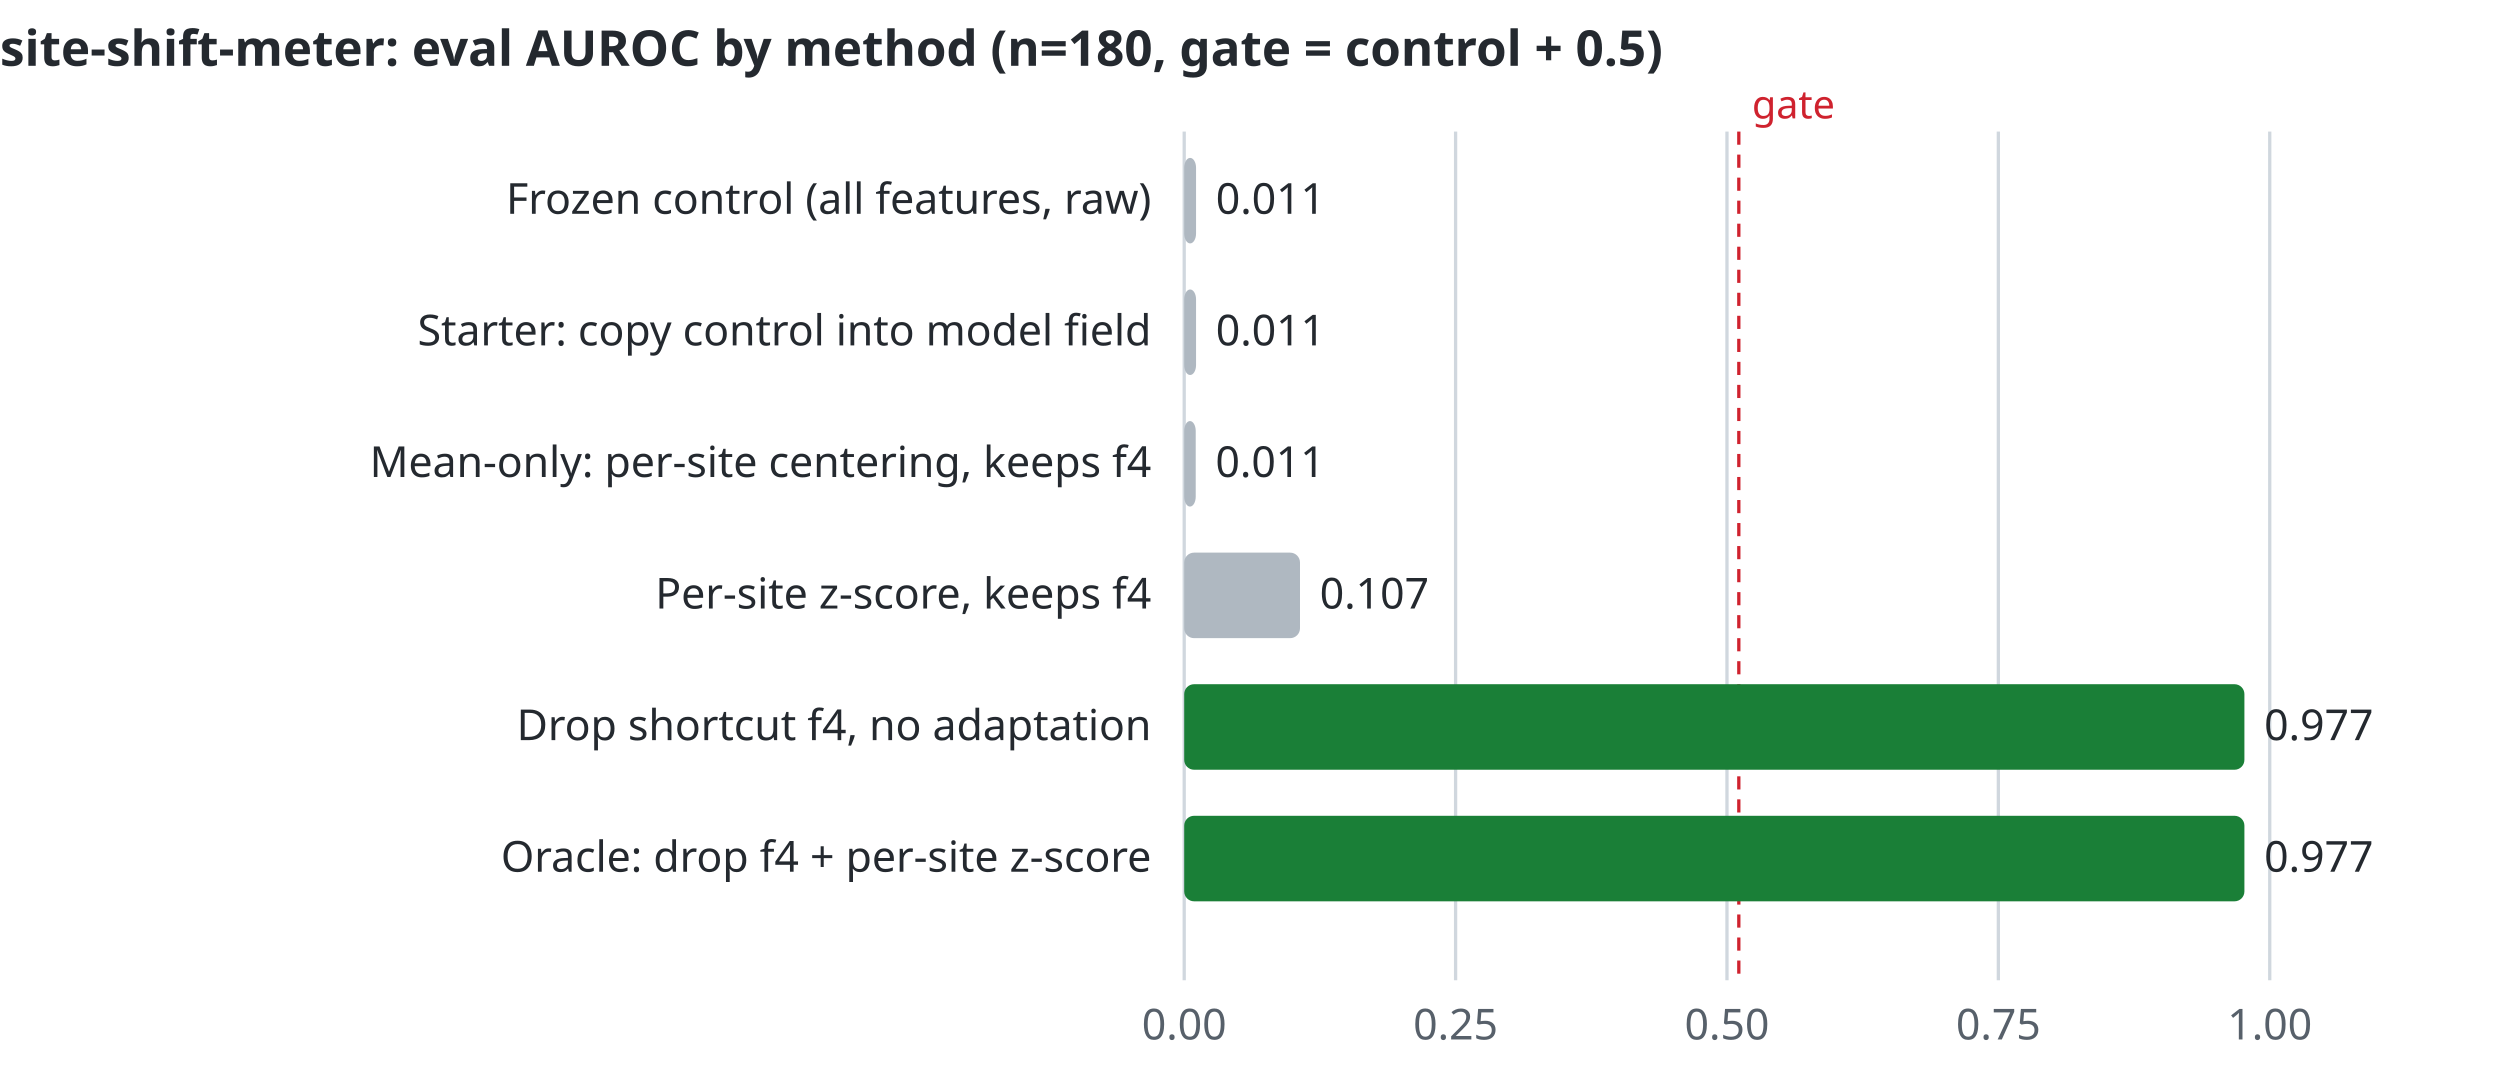
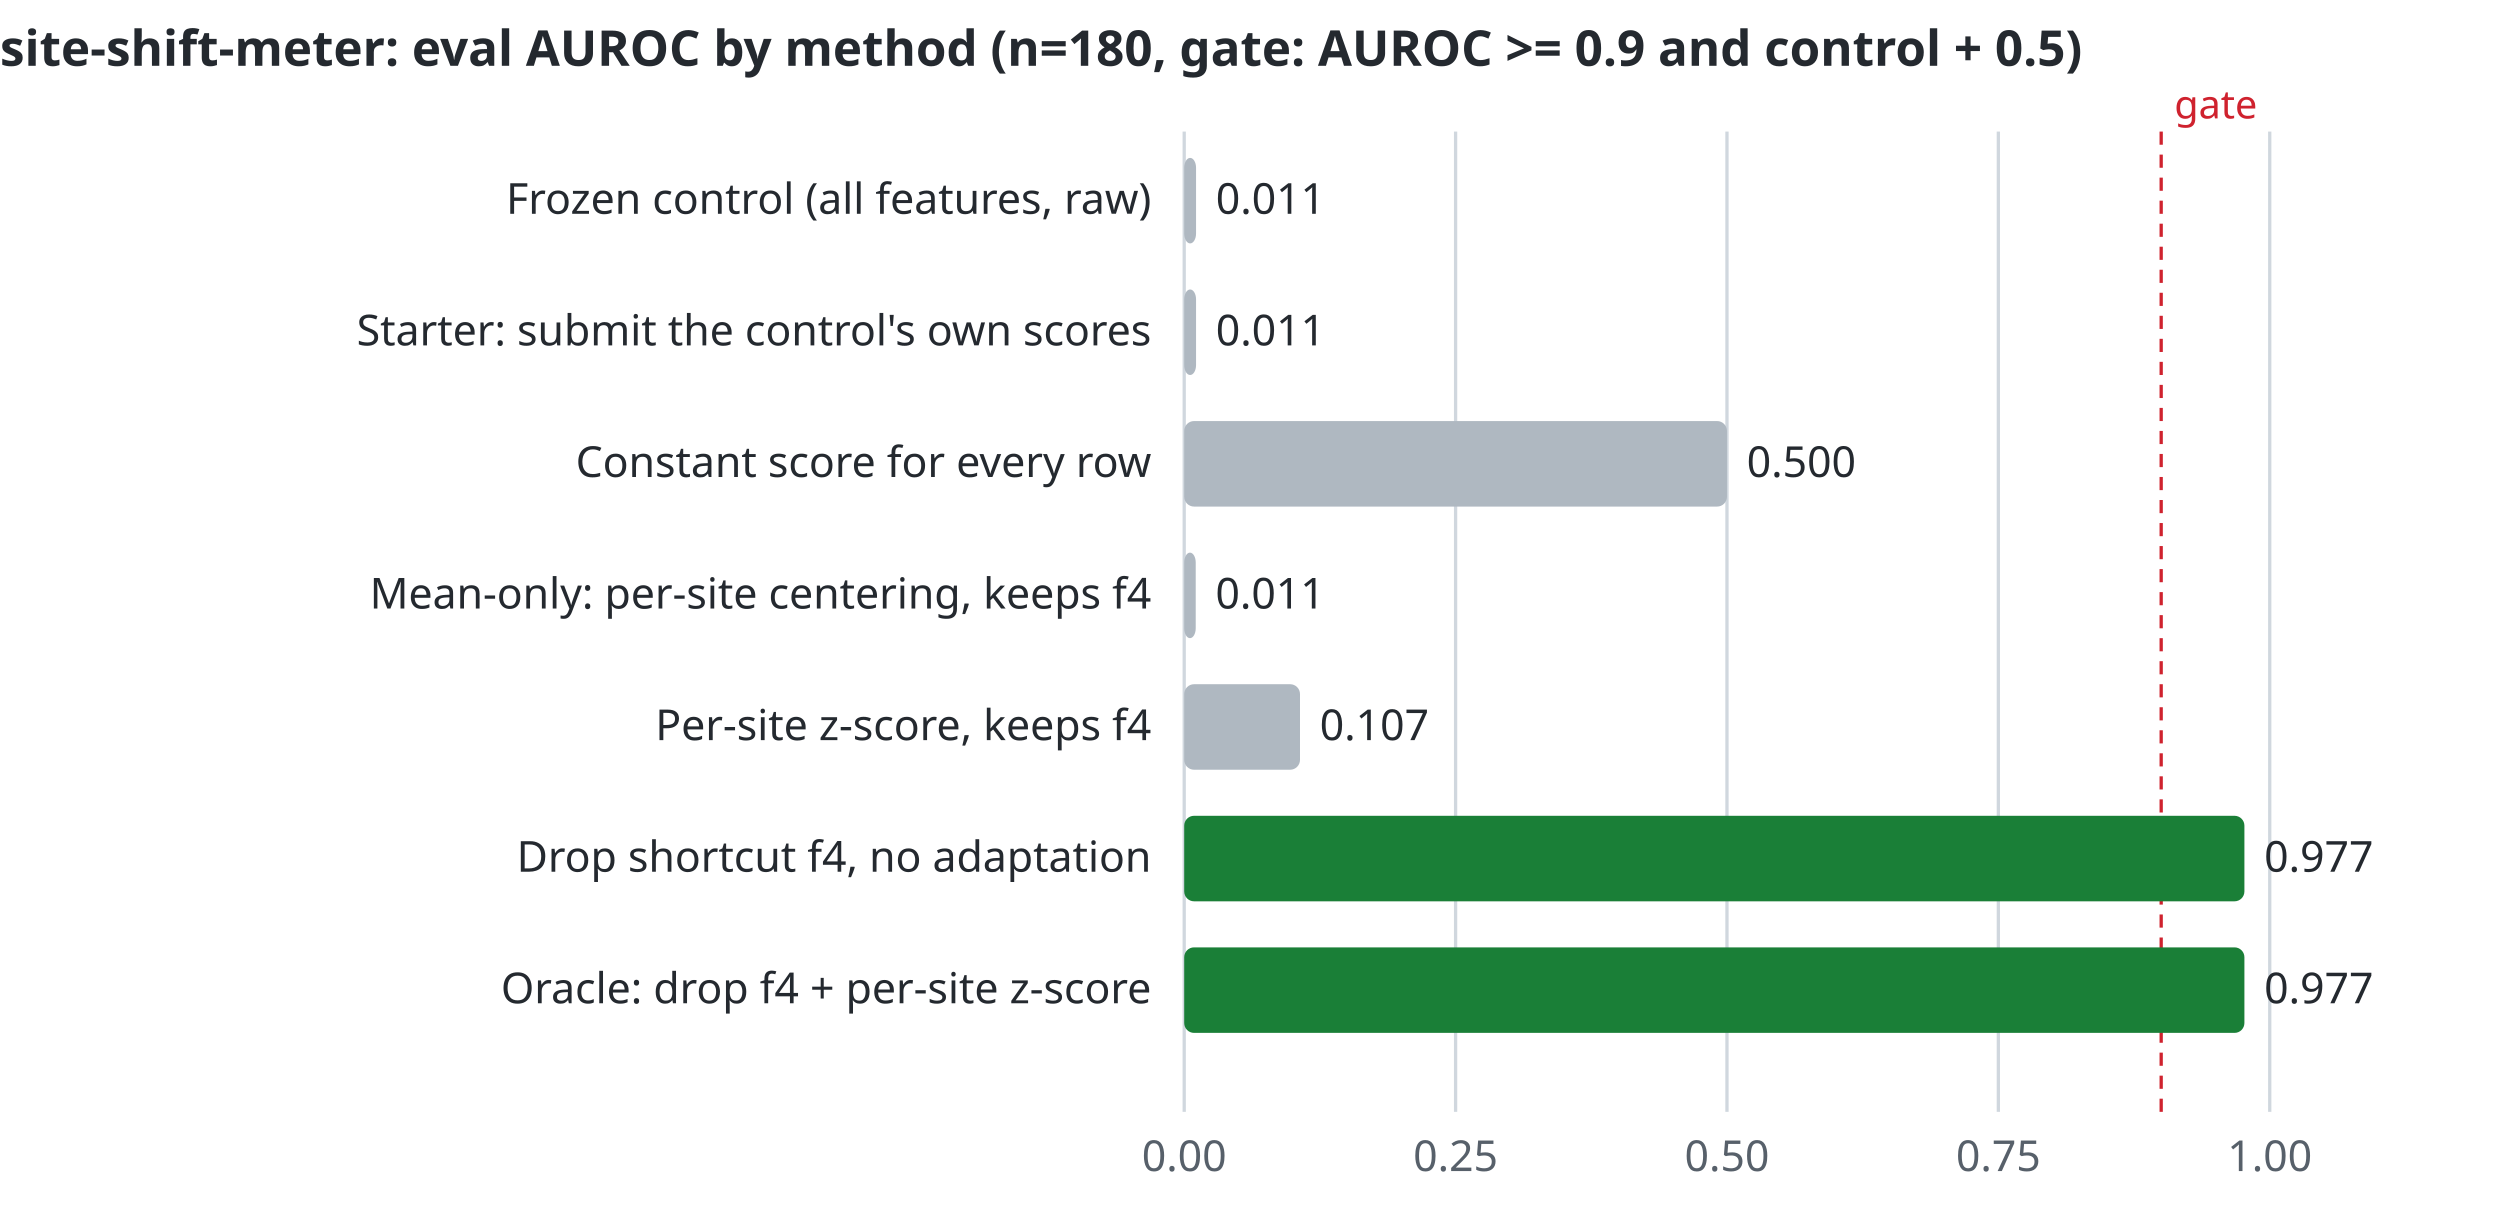
- <svg xmlns="http://www.w3.org/2000/svg" viewBox="0 0 760 328" width="760" height="328" font-family="ui-sans-serif,system-ui,sans-serif" font-size="13">
+ <svg xmlns="http://www.w3.org/2000/svg" viewBox="0 0 760 368" width="760" height="368" font-family="ui-sans-serif,system-ui,sans-serif" font-size="13">
  <style>.t{fill:#24292f}.m{fill:#57606a}.pass{fill:#1a7f37}.fail{fill:#afb8c1}.ax{stroke:#d0d7de}@media (prefers-color-scheme:dark){.t{fill:#e6edf3}.m{fill:#9198a1}.pass{fill:#3fb950}.fail{fill:#484f58}.ax{stroke:#30363d}}</style>
-   <text class="t" x="0" y="20" font-weight="600" font-size="15">site-shift-meter: eval AUROC by method (n=180, gate = control + 0.5)</text>
-   <line class="ax" x1="360.0" y1="40" x2="360.0" y2="298" />
-   <text class="m" x="360.0" y="316" text-anchor="middle">0.00</text>
-   <line class="ax" x1="442.5" y1="40" x2="442.5" y2="298" />
-   <text class="m" x="442.5" y="316" text-anchor="middle">0.25</text>
-   <line class="ax" x1="525.0" y1="40" x2="525.0" y2="298" />
-   <text class="m" x="525.0" y="316" text-anchor="middle">0.50</text>
-   <line class="ax" x1="607.5" y1="40" x2="607.5" y2="298" />
-   <text class="m" x="607.5" y="316" text-anchor="middle">0.75</text>
-   <line class="ax" x1="690.0" y1="40" x2="690.0" y2="298" />
-   <text class="m" x="690.0" y="316" text-anchor="middle">1.00</text>
-   <line x1="528.6" y1="40" x2="528.6" y2="298" stroke="#cf222e" stroke-dasharray="4 3" />
-   <text x="532.6" y="36" fill="#cf222e" font-size="12">gate</text>
+   <text class="t" x="0" y="20" font-weight="600" font-size="15">site-shift-meter: eval AUROC by method (n=180, gate: AUROC &gt;= 0.9 and control + 0.5)</text>
+   <line class="ax" x1="360.0" y1="40" x2="360.0" y2="338" />
+   <text class="m" x="360.0" y="356" text-anchor="middle">0.00</text>
+   <line class="ax" x1="442.5" y1="40" x2="442.5" y2="338" />
+   <text class="m" x="442.5" y="356" text-anchor="middle">0.25</text>
+   <line class="ax" x1="525.0" y1="40" x2="525.0" y2="338" />
+   <text class="m" x="525.0" y="356" text-anchor="middle">0.50</text>
+   <line class="ax" x1="607.5" y1="40" x2="607.5" y2="338" />
+   <text class="m" x="607.5" y="356" text-anchor="middle">0.75</text>
+   <line class="ax" x1="690.0" y1="40" x2="690.0" y2="338" />
+   <text class="m" x="690.0" y="356" text-anchor="middle">1.00</text>
+   <line x1="657.0" y1="40" x2="657.0" y2="338" stroke="#cf222e" stroke-dasharray="4 3" />
+   <text x="661.0" y="36" fill="#cf222e" font-size="12">gate</text>
  <text class="t" x="350" y="65.0" text-anchor="end">Frozen control (all features, raw)</text>
  <rect class="fail" x="360" y="48" width="3.6" height="26" rx="3" />
  <text class="t" x="369.6" y="65.0">0.011</text>
-   <text class="t" x="350" y="105.0" text-anchor="end">Starter: copy control into model field</text>
+   <text class="t" x="350" y="105.0" text-anchor="end">Starter: submit the control's own scores</text>
  <rect class="fail" x="360" y="88" width="3.6" height="26" rx="3" />
  <text class="t" x="369.6" y="105.0">0.011</text>
-   <text class="t" x="350" y="145.0" text-anchor="end">Mean-only: per-site centering, keeps f4</text>
-   <rect class="fail" x="360" y="128" width="3.5" height="26" rx="3" />
-   <text class="t" x="369.5" y="145.0">0.011</text>
-   <text class="t" x="350" y="185.0" text-anchor="end">Per-site z-score, keeps f4</text>
-   <rect class="fail" x="360" y="168" width="35.2" height="26" rx="3" />
-   <text class="t" x="401.2" y="185.0">0.107</text>
-   <text class="t" x="350" y="225.0" text-anchor="end">Drop shortcut f4, no adaptation</text>
-   <rect class="pass" x="360" y="208" width="322.3" height="26" rx="3" />
-   <text class="t" x="688.3" y="225.0">0.977</text>
-   <text class="t" x="350" y="265.0" text-anchor="end">Oracle: drop f4 + per-site z-score</text>
+   <text class="t" x="350" y="145.0" text-anchor="end">Constant score for every row</text>
+   <rect class="fail" x="360" y="128" width="165.0" height="26" rx="3" />
+   <text class="t" x="531.0" y="145.0">0.500</text>
+   <text class="t" x="350" y="185.0" text-anchor="end">Mean-only: per-site centering, keeps f4</text>
+   <rect class="fail" x="360" y="168" width="3.5" height="26" rx="3" />
+   <text class="t" x="369.5" y="185.0">0.011</text>
+   <text class="t" x="350" y="225.0" text-anchor="end">Per-site z-score, keeps f4</text>
+   <rect class="fail" x="360" y="208" width="35.2" height="26" rx="3" />
+   <text class="t" x="401.2" y="225.0">0.107</text>
+   <text class="t" x="350" y="265.0" text-anchor="end">Drop shortcut f4, no adaptation</text>
  <rect class="pass" x="360" y="248" width="322.3" height="26" rx="3" />
  <text class="t" x="688.3" y="265.0">0.977</text>
+   <text class="t" x="350" y="305.0" text-anchor="end">Oracle: drop f4 + per-site z-score</text>
+   <rect class="pass" x="360" y="288" width="322.3" height="26" rx="3" />
+   <text class="t" x="688.3" y="305.0">0.977</text>
</svg>
